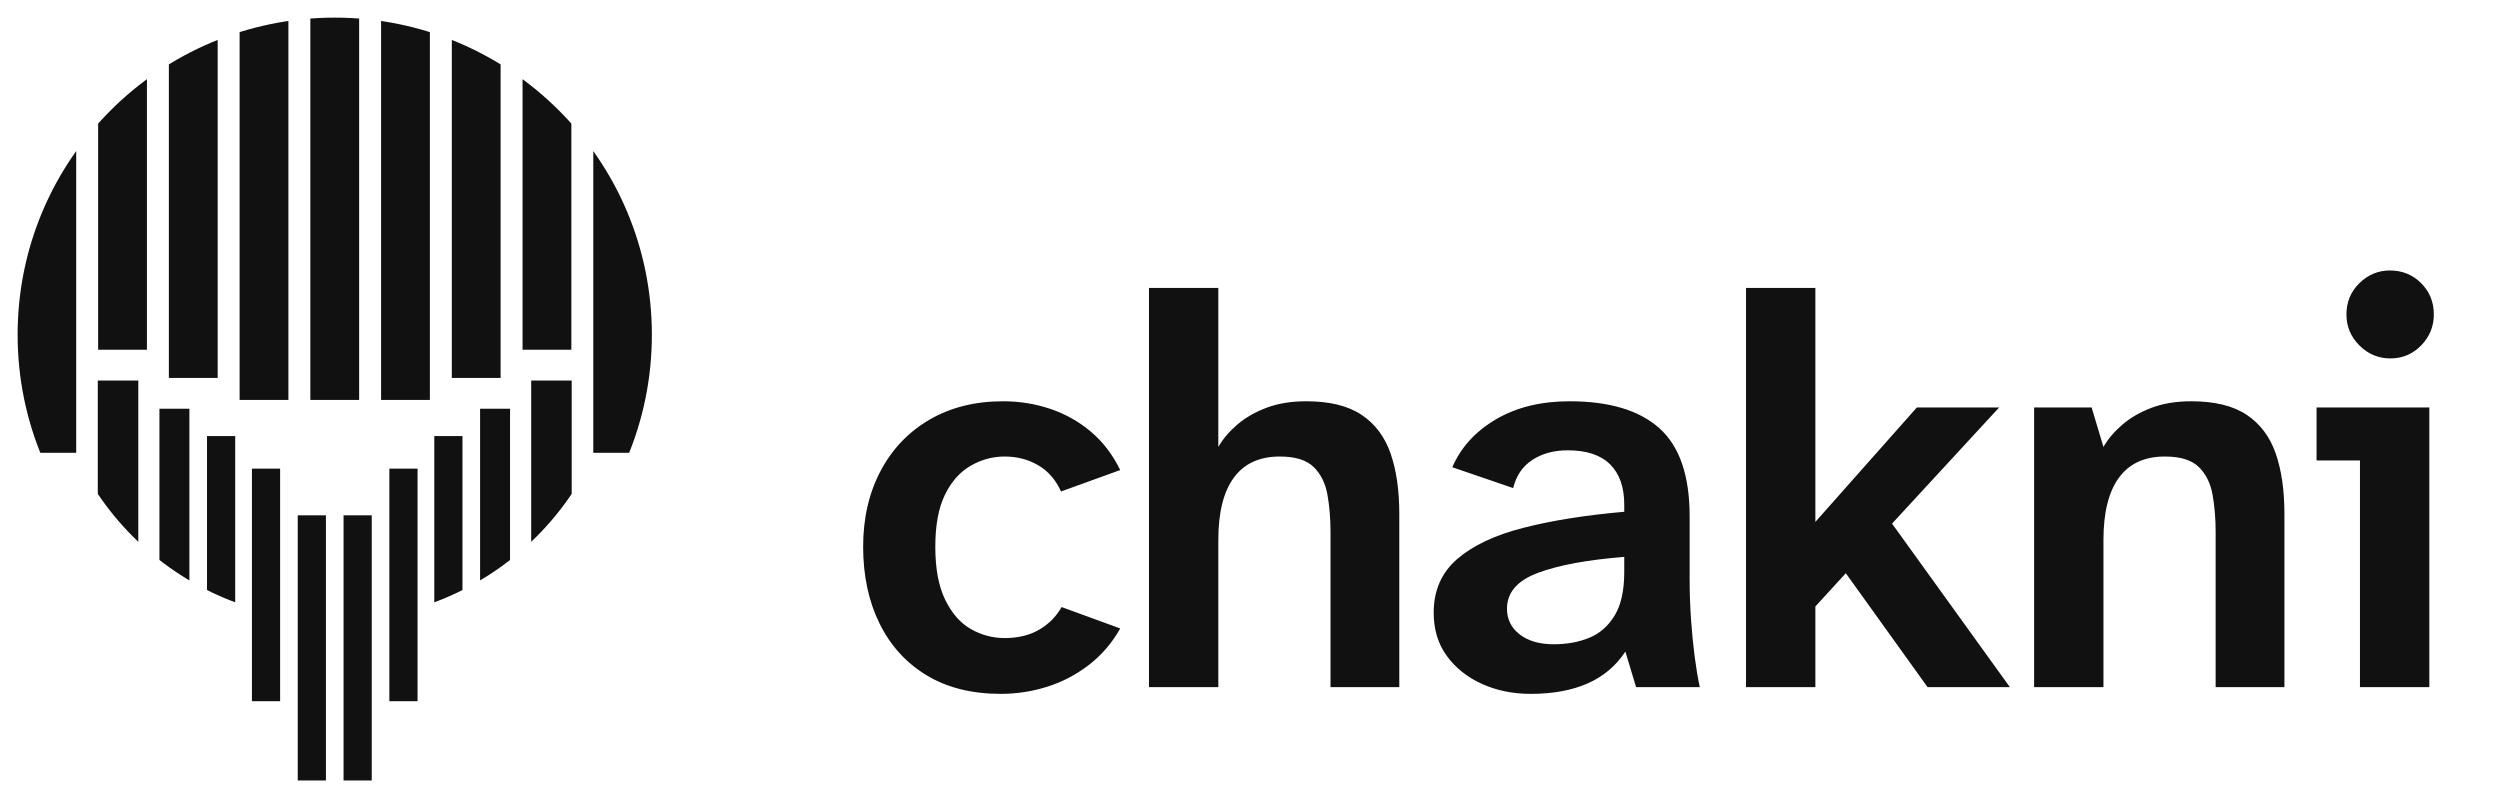
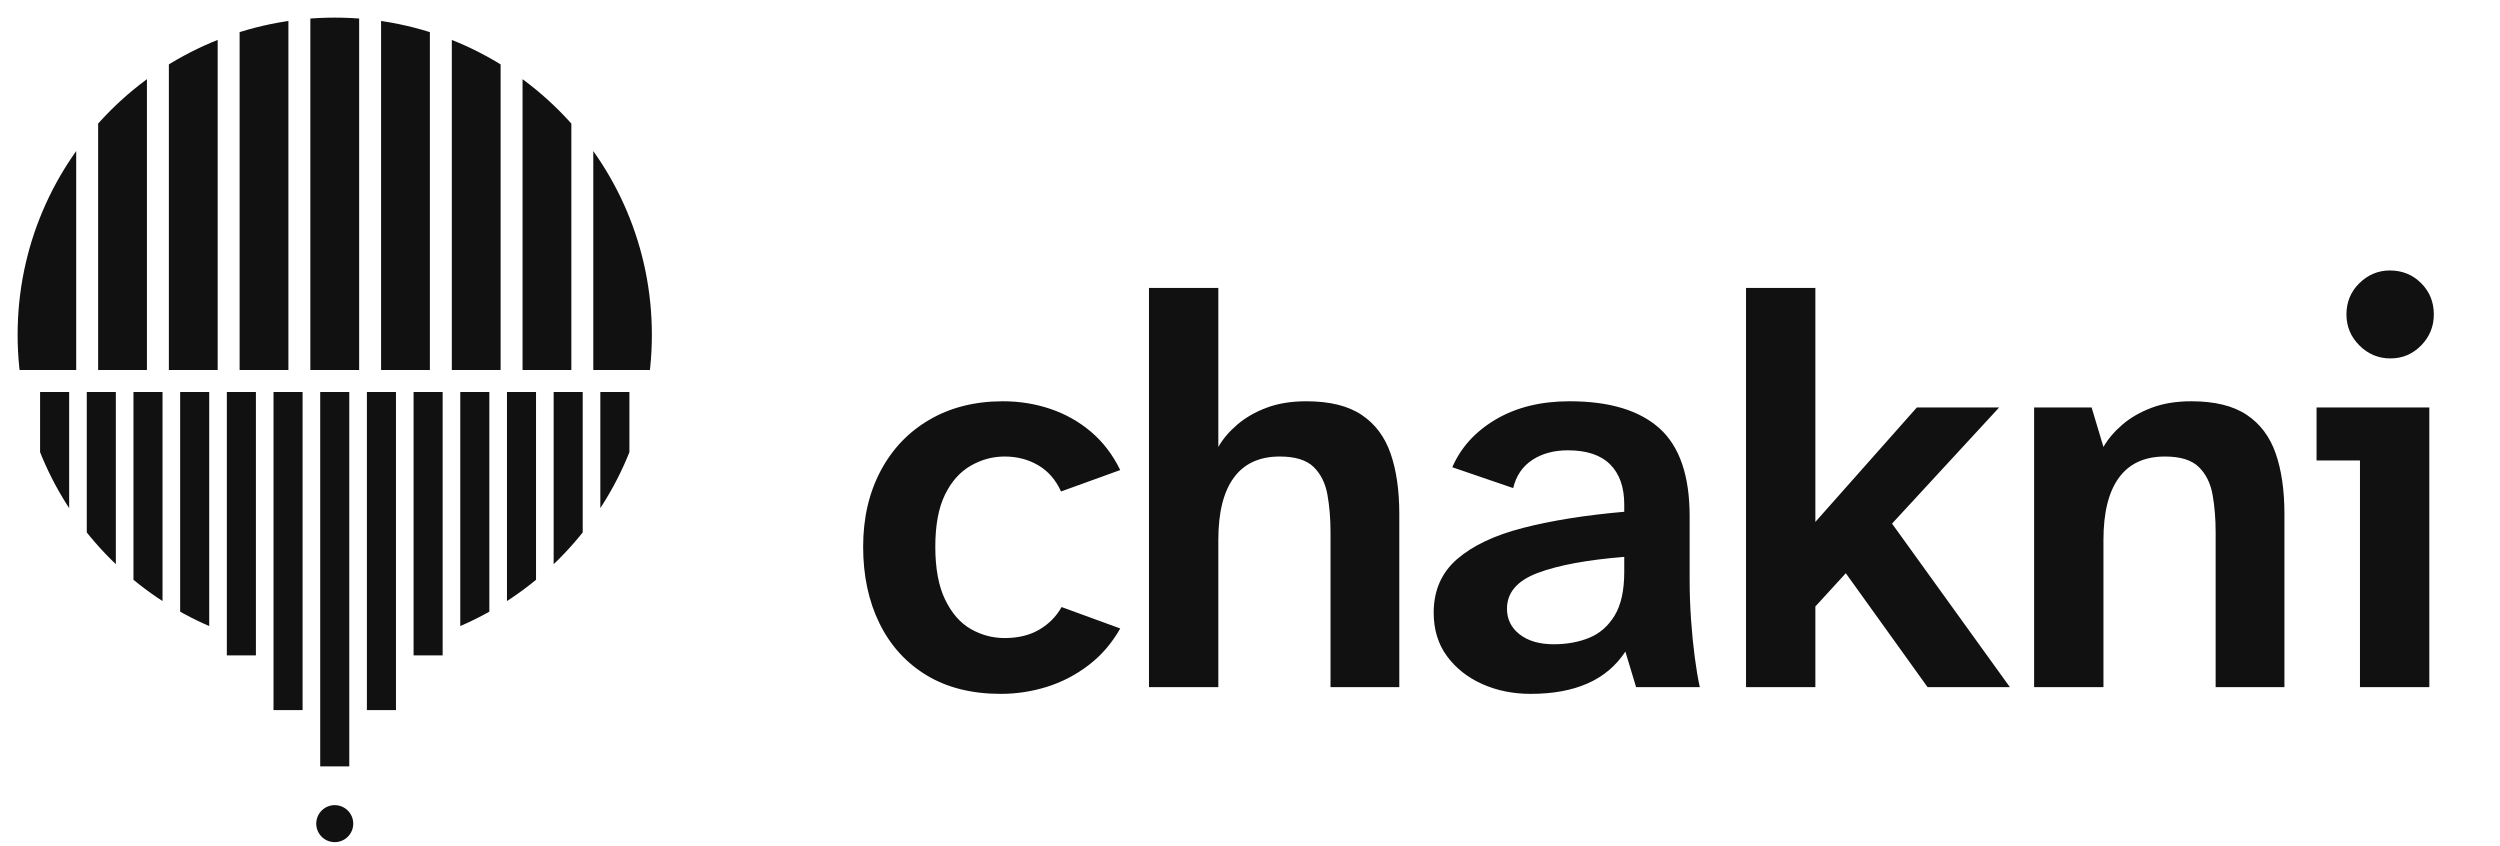
- <svg xmlns="http://www.w3.org/2000/svg" viewBox="12 2 283.8 92">
+ <svg xmlns="http://www.w3.org/2000/svg" viewBox="12 2 283.8 96">
  <defs>
    <clipPath id="ld">
      <circle cx="50" cy="40" r="36" />
    </clipPath>
-     <clipPath id="li">
-       <circle cx="50" cy="40" r="32.4" />
-     </clipPath>
  </defs>
  <g fill="#111111">
    <g clip-path="url(#ld)">
-       <rect x="0.00" y="0.00" width="20.65" height="53.40" />
-       <rect x="79.35" y="0.00" width="20.65" height="53.40" />
-       <rect x="23.14" y="0.00" width="5.54" height="41.70" />
-       <rect x="31.17" y="0.00" width="5.54" height="44.90" />
-       <rect x="39.20" y="0.00" width="5.54" height="47.40" />
-       <rect x="47.23" y="0.00" width="5.54" height="47.40" />
-       <rect x="55.26" y="0.00" width="5.54" height="47.40" />
-       <rect x="63.29" y="0.00" width="5.54" height="44.90" />
-       <rect x="71.32" y="0.00" width="5.54" height="41.70" />
+       <rect x="0.00" y="0.00" width="20.65" height="44.00" />
+       <rect x="79.35" y="0.00" width="20.65" height="44.00" />
+       <rect x="23.14" y="0.00" width="5.54" height="44.00" />
+       <rect x="31.17" y="0.00" width="5.54" height="44.00" />
+       <rect x="39.20" y="0.00" width="5.54" height="44.00" />
+       <rect x="47.23" y="0.00" width="5.54" height="44.00" />
+       <rect x="55.26" y="0.00" width="5.54" height="44.00" />
+       <rect x="63.29" y="0.00" width="5.54" height="44.00" />
+       <rect x="71.32" y="0.00" width="5.54" height="44.00" />
+       <rect x="11.25" y="46.50" width="3.30" height="60.00" />
+       <rect x="16.55" y="46.50" width="3.30" height="60.00" />
+       <rect x="21.85" y="46.50" width="3.30" height="60.00" />
+       <rect x="27.15" y="46.50" width="3.30" height="60.00" />
+       <rect x="32.45" y="46.50" width="3.30" height="60.00" />
+       <rect x="64.25" y="46.50" width="3.30" height="60.00" />
+       <rect x="69.55" y="46.50" width="3.30" height="60.00" />
+       <rect x="74.85" y="46.50" width="3.30" height="60.00" />
+       <rect x="80.15" y="46.50" width="3.30" height="60.00" />
+       <rect x="85.45" y="46.50" width="3.30" height="60.00" />
    </g>
-     <g clip-path="url(#li)">
-       <rect x="23.10" y="45.20" width="4.60" height="54.80" />
-       <rect x="72.30" y="45.20" width="4.60" height="54.80" />
-       <rect x="30.10" y="48.40" width="3.40" height="51.60" />
-       <rect x="66.50" y="48.40" width="3.40" height="51.60" />
-       <rect x="35.50" y="51.50" width="3.20" height="48.50" />
-       <rect x="61.30" y="51.50" width="3.20" height="48.50" />
-     </g>
-     <rect x="40.60" y="55.20" width="3.20" height="26.40" />
-     <rect x="56.20" y="55.20" width="3.20" height="26.40" />
-     <rect x="45.80" y="60.50" width="3.20" height="30.10" />
-     <rect x="51.00" y="60.50" width="3.20" height="30.10" />
+     <rect x="37.75" y="46.50" width="3.30" height="29.90" />
+     <rect x="43.05" y="46.50" width="3.30" height="36.11" />
+     <rect x="48.35" y="46.50" width="3.30" height="42.50" />
+     <rect x="53.65" y="46.50" width="3.30" height="36.11" />
+     <rect x="58.95" y="46.50" width="3.30" height="29.90" />
+     <circle cx="50" cy="95.50" r="2.1" />
  </g>
  <path d="M125.6 80.768Q120.672 80.768 117.184 78.656Q113.696 76.544 111.84 72.768Q109.984 68.992 109.984 64.064Q109.984 59.2 111.968 55.456Q113.952 51.712 117.536 49.632Q121.12 47.552 125.856 47.552Q128.672 47.552 131.232 48.416Q133.792 49.28 135.84 51.008Q137.888 52.736 139.168 55.36L132.448 57.792Q131.552 55.808 129.856 54.816Q128.16 53.824 126.048 53.824Q124.0 53.824 122.176 54.88Q120.352 55.936 119.264 58.176Q118.176 60.416 118.176 64.064Q118.176 67.776 119.296 70.08Q120.416 72.384 122.208 73.408Q124.0 74.432 126.048 74.432Q128.352 74.432 129.984 73.472Q131.616 72.512 132.512 70.912L139.168 73.344Q137.76 75.84 135.584 77.504Q133.408 79.168 130.848 79.968Q128.288 80.768 125.6 80.768Z M142.432 80.0V34.688H150.304V52.736Q151.072 51.392 152.448 50.208Q153.824 49.024 155.776 48.288Q157.728 47.552 160.288 47.552Q164.256 47.552 166.56 49.088Q168.864 50.624 169.856 53.472Q170.848 56.32 170.848 60.352V80.0H163.04V62.4Q163.04 60.096 162.688 58.144Q162.336 56.192 161.12 55.008Q159.904 53.824 157.28 53.824Q153.824 53.824 152.064 56.224Q150.304 58.624 150.304 63.296V80.0Z M185.76 80.768Q182.752 80.768 180.256 79.648Q177.76 78.528 176.256 76.48Q174.752 74.432 174.752 71.552Q174.752 67.776 177.408 65.472Q180.064 63.168 184.928 61.92Q189.792 60.672 196.384 60.096V59.264Q196.384 56.32 194.784 54.72Q193.184 53.12 189.984 53.12Q187.616 53.12 185.952 54.208Q184.288 55.296 183.776 57.408L176.864 55.04Q178.336 51.648 181.824 49.6Q185.312 47.552 190.176 47.552Q196.96 47.552 200.384 50.624Q203.808 53.696 203.808 60.608V67.776Q203.808 70.08 203.968 72.352Q204.128 74.624 204.384 76.576Q204.64 78.528 204.96 80.0H197.728L196.512 75.968Q194.912 78.4 192.224 79.584Q189.536 80.768 185.76 80.768ZM188.384 75.136Q190.624 75.136 192.416 74.4Q194.208 73.664 195.296 71.872Q196.384 70.08 196.384 66.944V65.216Q190.048 65.728 186.56 67.04Q183.072 68.352 183.072 71.104Q183.072 72.896 184.512 74.016Q185.952 75.136 188.384 75.136Z M210.208 80.0V34.688H218.08V61.248L229.6 48.256H238.944L226.784 61.44L240.16 80.0H230.816L221.536 67.072L218.08 70.848V80.0Z M242.912 80.0V48.256H249.44L250.784 52.736Q251.552 51.392 252.928 50.208Q254.304 49.024 256.256 48.288Q258.208 47.552 260.768 47.552Q264.736 47.552 267.04 49.088Q269.344 50.624 270.336 53.472Q271.328 56.32 271.328 60.352V80.0H263.52V62.4Q263.52 60.096 263.168 58.144Q262.816 56.192 261.6 55.008Q260.384 53.824 257.76 53.824Q254.304 53.824 252.544 56.224Q250.784 58.624 250.784 63.296V80.0Z M279.904 80.0V54.272H274.976V48.256H287.776V80.0ZM283.36 42.688Q281.312 42.688 279.84 41.216Q278.368 39.744 278.368 37.696Q278.368 35.584 279.84 34.144Q281.312 32.704 283.296 32.704Q285.408 32.704 286.848 34.144Q288.288 35.584 288.288 37.696Q288.288 39.744 286.848 41.216Q285.408 42.688 283.36 42.688Z" fill="#111111" />
</svg>
